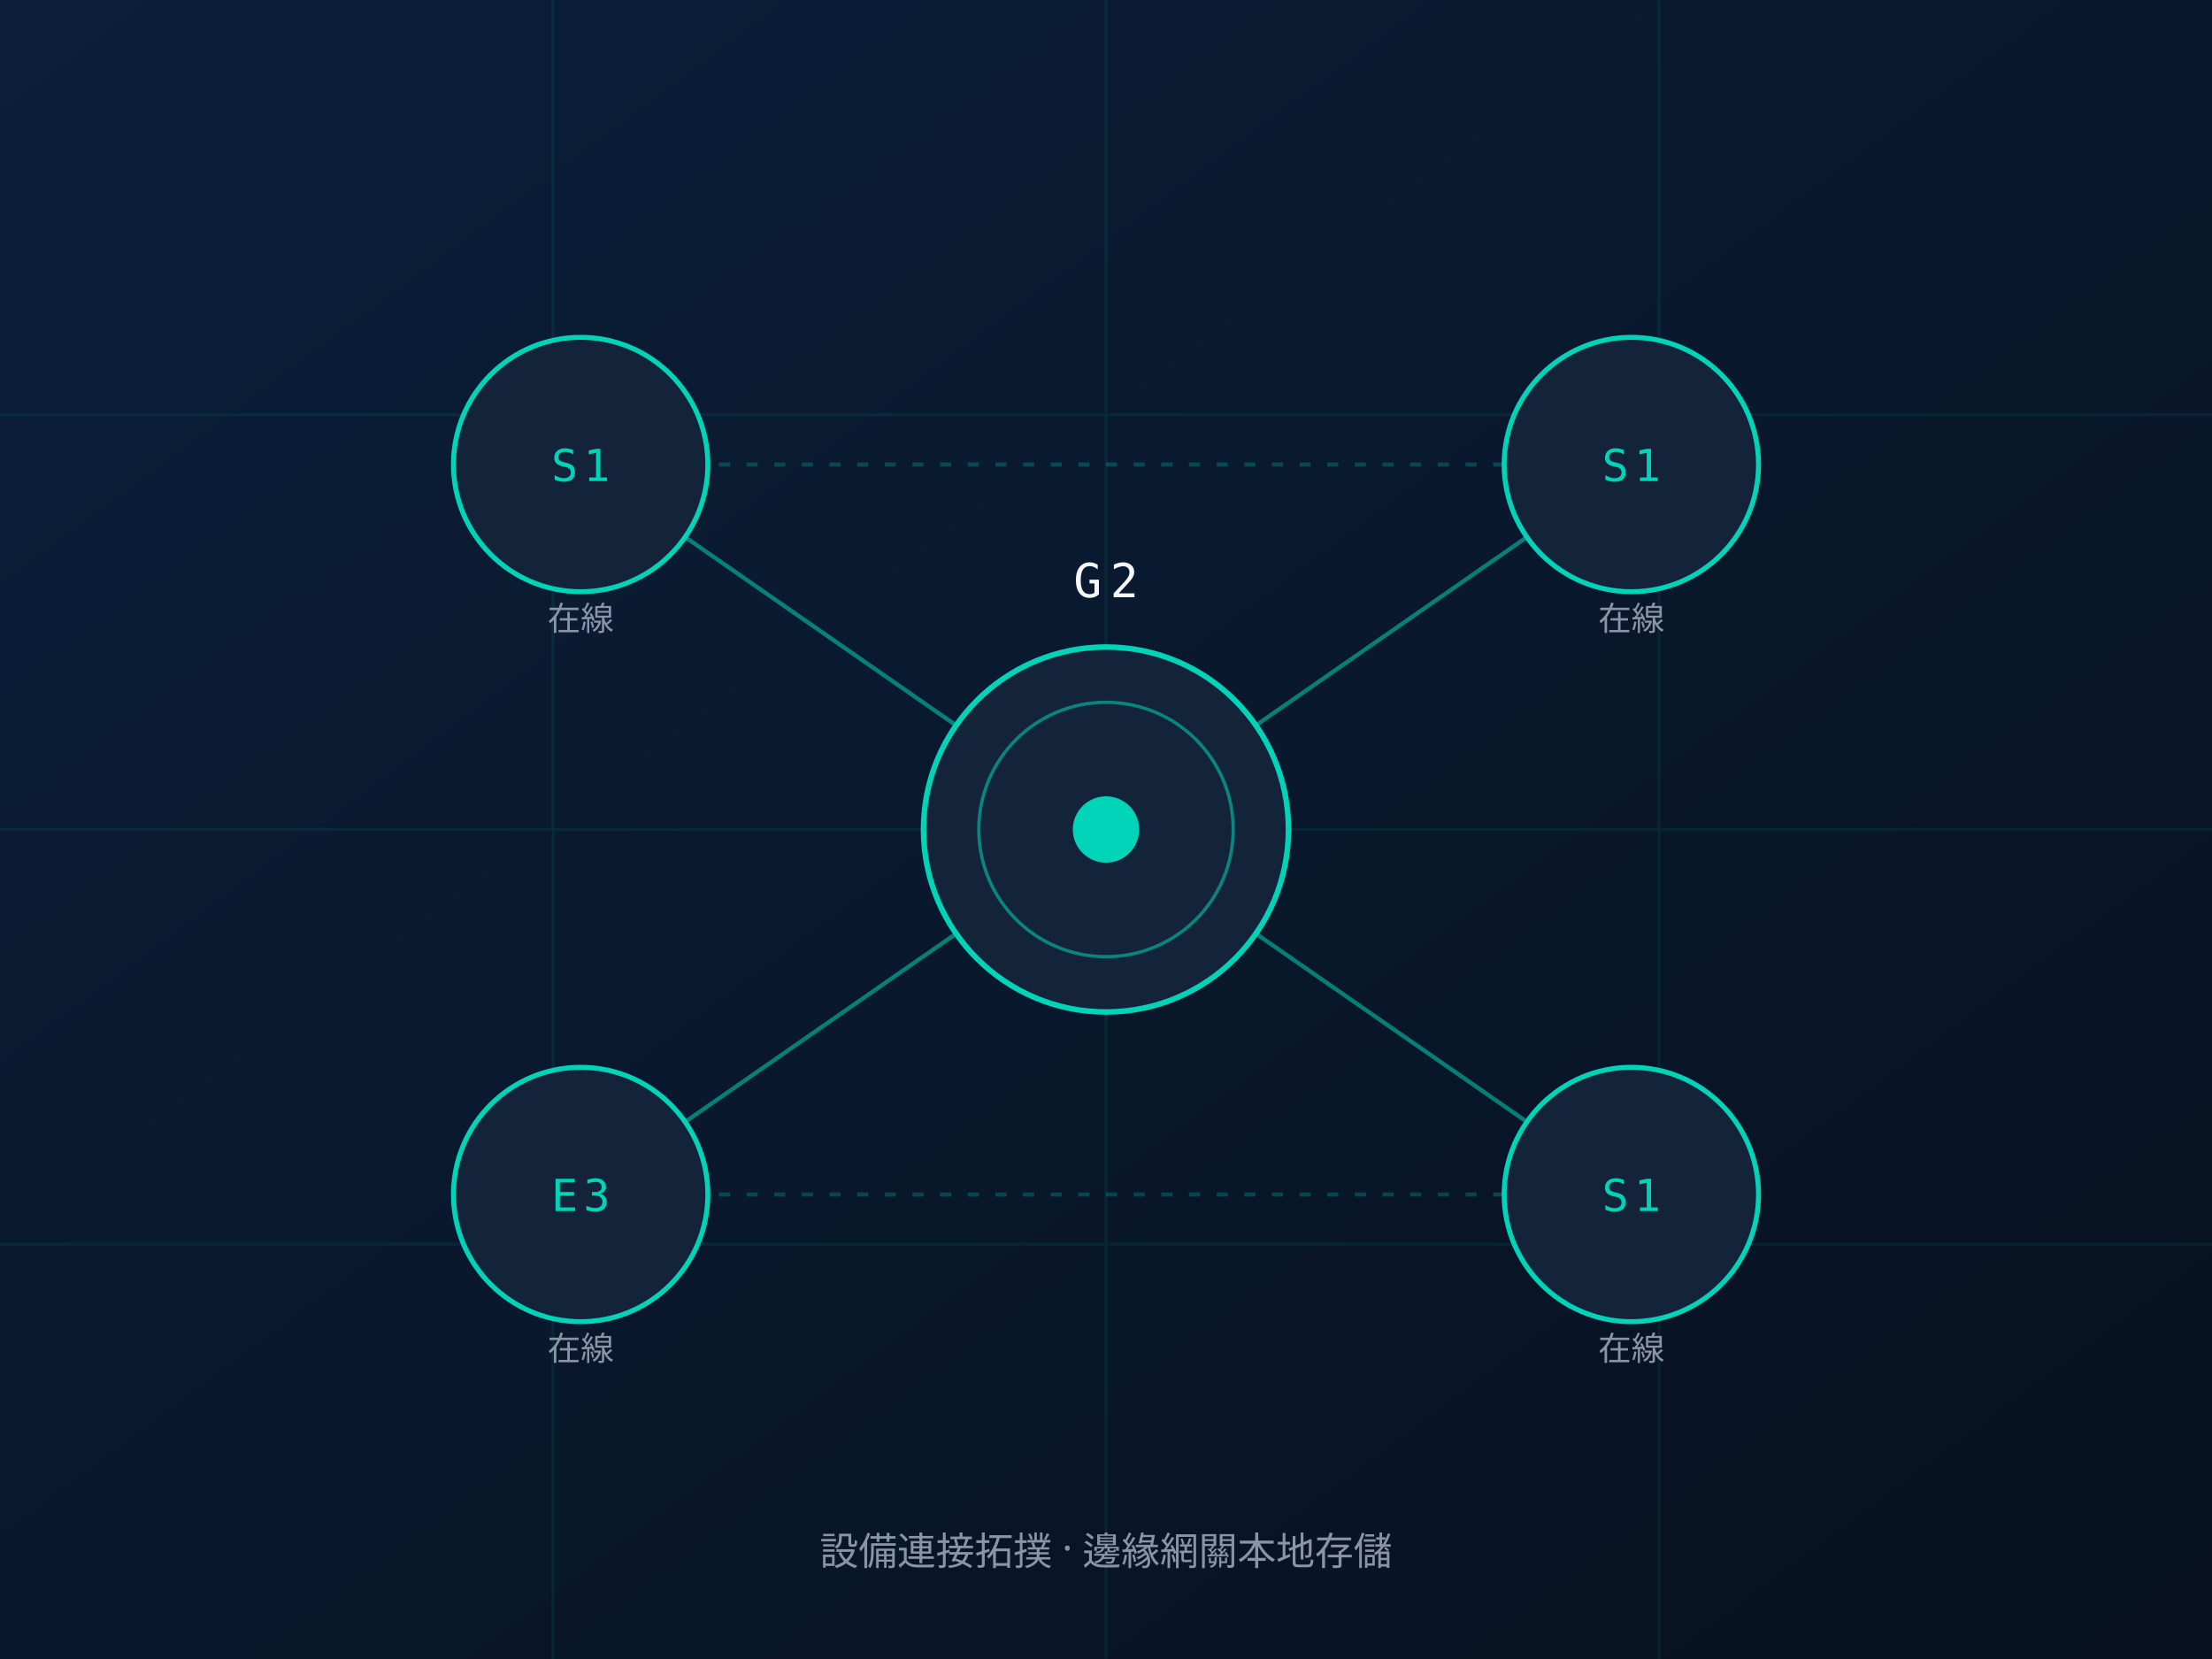
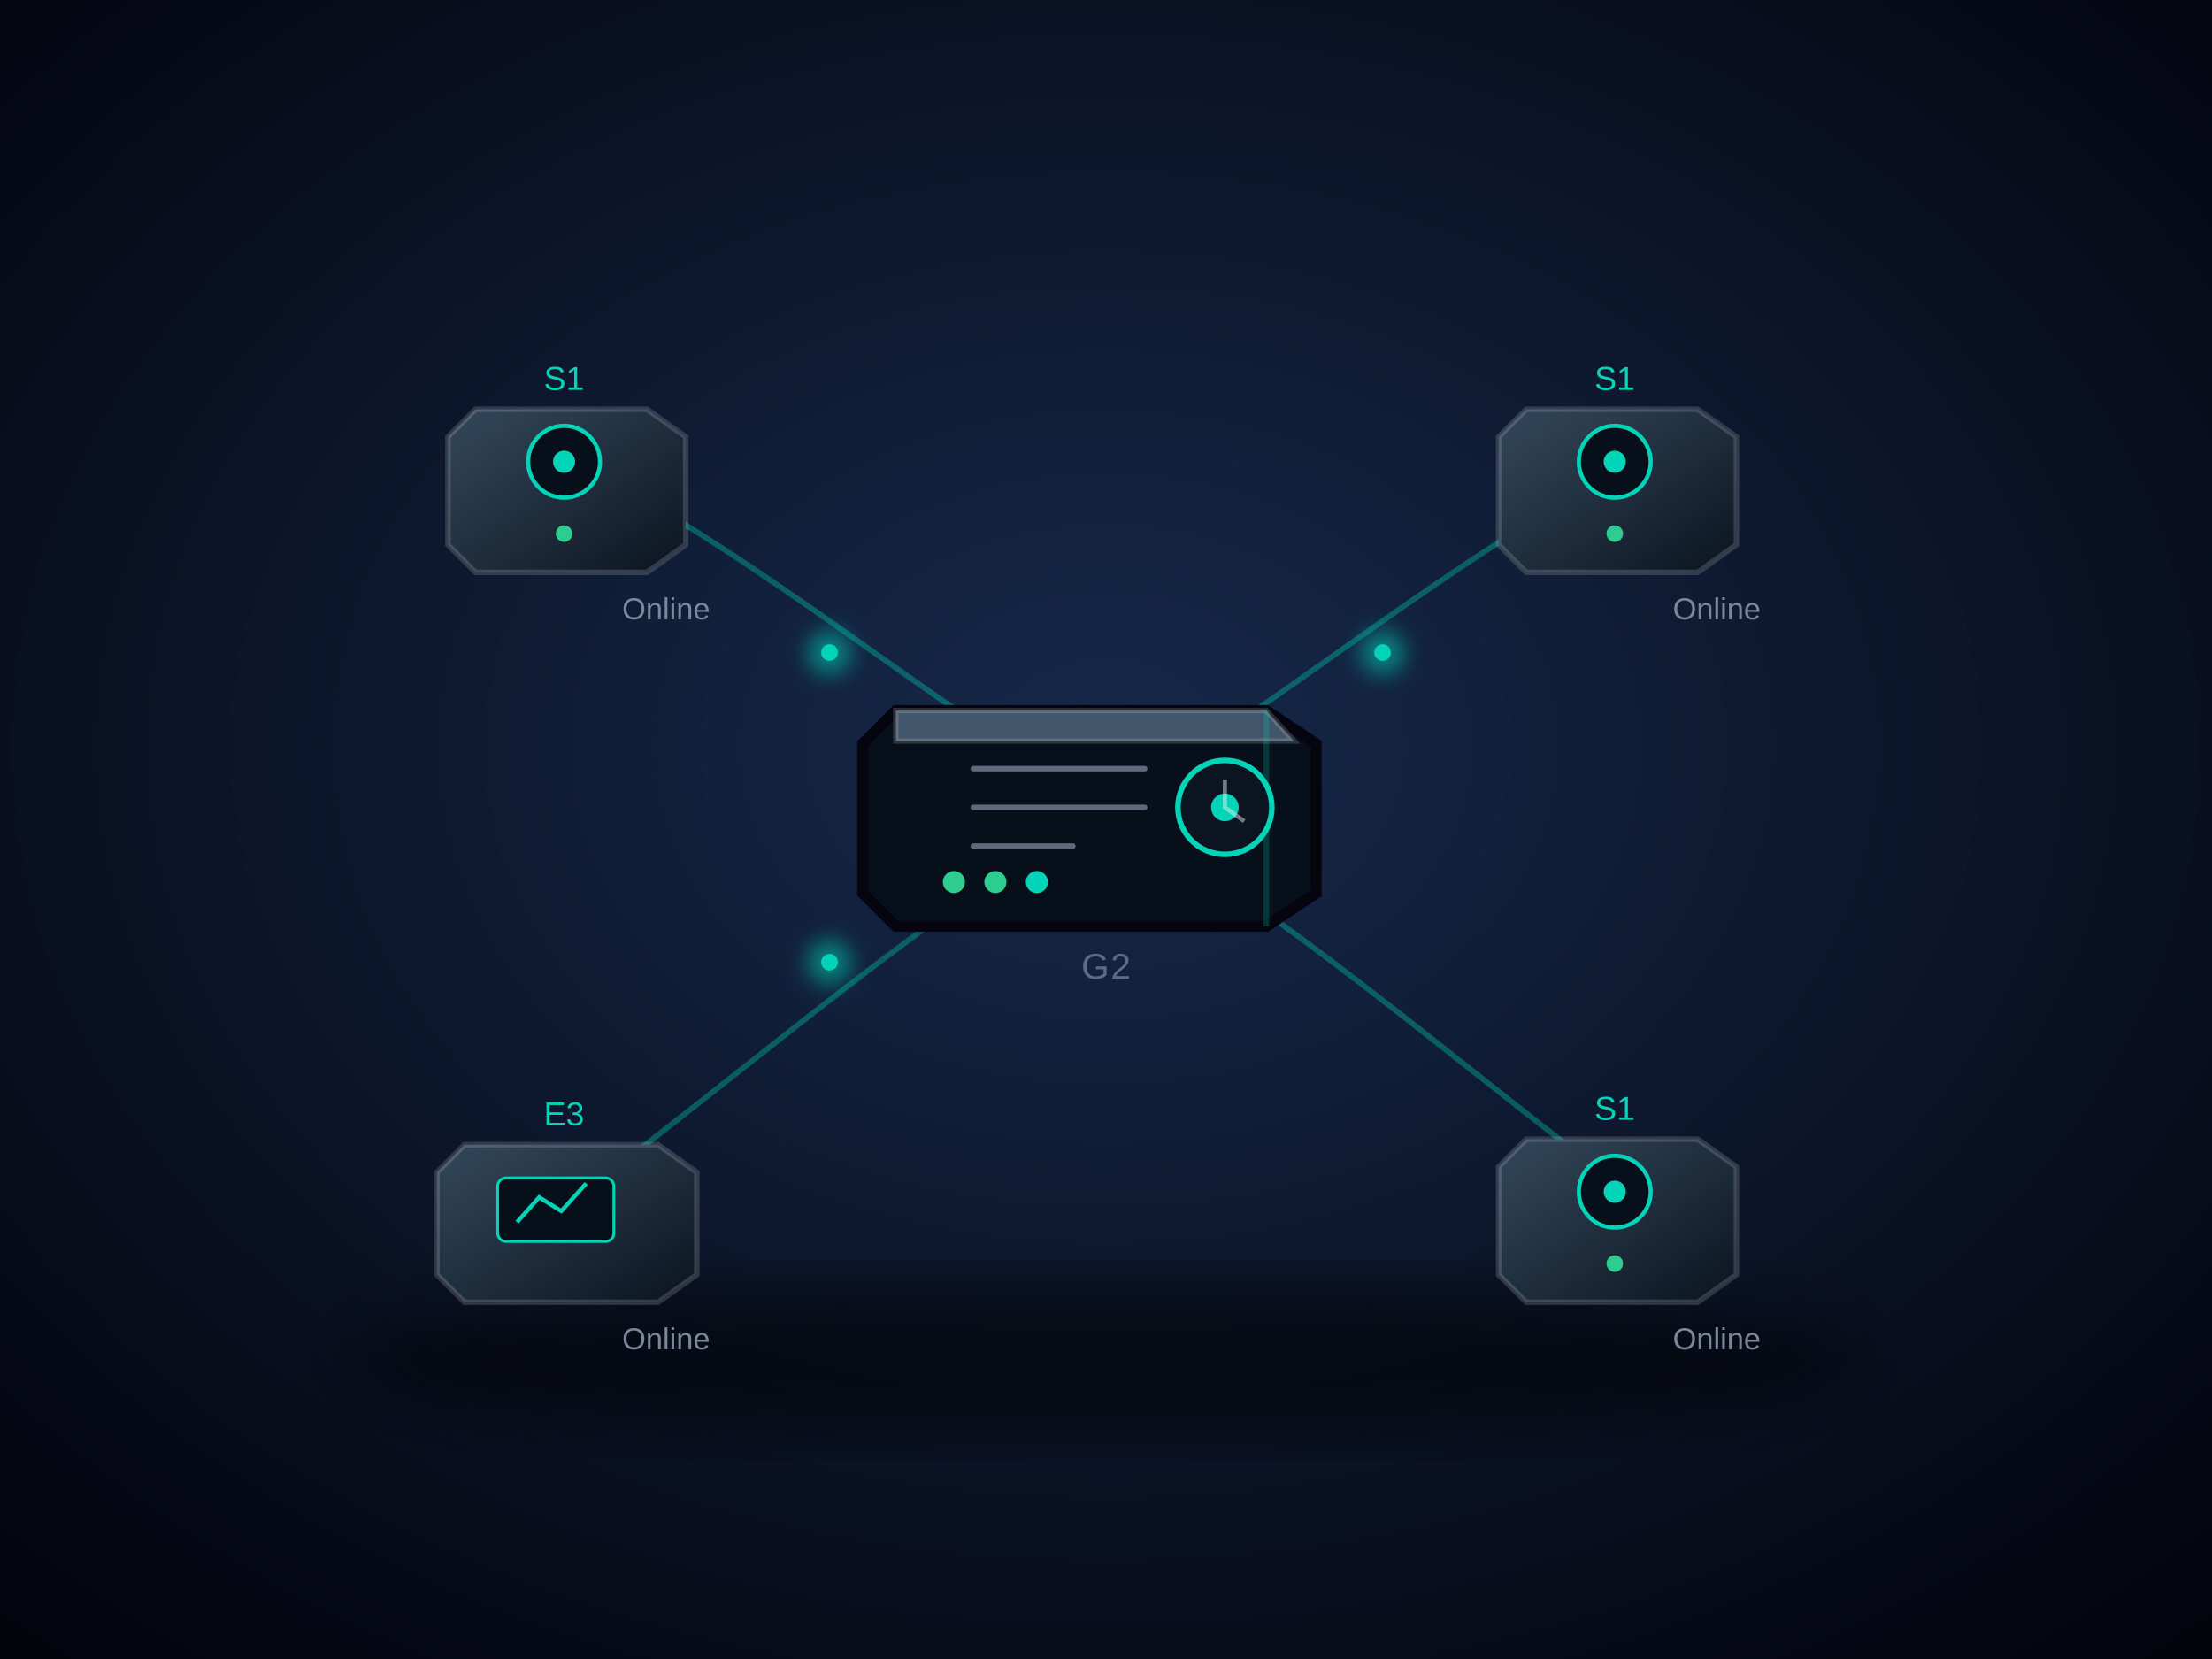
- <svg xmlns="http://www.w3.org/2000/svg" viewBox="0 0 800 600" width="800" height="600" role="img" aria-label="曜石智能科技設備網絡示意圖">
+ <svg xmlns="http://www.w3.org/2000/svg" viewBox="0 0 800 600" width="800" height="600" role="img" aria-label="曜石智能科技設備網絡工業拓撲渲染圖">
  <defs>
-     <linearGradient id="bgNet" x1="0" y1="0" x2="1" y2="1">
-       <stop offset="0" stop-color="#0B1F3A" />
-       <stop offset="1" stop-color="#071120" />
+     <radialGradient id="net-bg" cx="50%" cy="45%" r="75%">
+       <stop stop-color="#16294A" />
+       <stop offset="1" stop-color="#02020A" />
+     </radialGradient>
+     <linearGradient id="net-g2" x1="0" y1="0" x2="1" y2="1">
+       <stop stop-color="#41566A" />
+       <stop offset=".48" stop-color="#1C2530" />
+       <stop offset="1" stop-color="#07101A" />
    </linearGradient>
+     <linearGradient id="net-node" x1="0" y1="0" x2="1" y2="1">
+       <stop stop-color="#34485B" />
+       <stop offset="1" stop-color="#0B1420" />
+     </linearGradient>
+     <filter id="net-shadow">
+       <feGaussianBlur stdDeviation="12" />
+     </filter>
+     <filter id="net-glow">
+       <feGaussianBlur stdDeviation="4" />
+     </filter>
+     <radialGradient id="net-led">
+       <stop stop-color="#F5F7FA" />
+       <stop offset=".22" stop-color="#00D4B8" />
+       <stop offset="1" stop-color="#00D4B8" stop-opacity="0" />
+     </radialGradient>
  </defs>
-   <rect width="800" height="600" fill="url(#bgNet)" />
-   <g stroke="#00D4B8" stroke-opacity="0.08" stroke-width="1">
-     <path d="M0 150H800M0 300H800M0 450H800M200 0V600M400 0V600M600 0V600" />
+   <rect width="800" height="600" fill="url(#net-bg)" />
+   <ellipse cx="400" cy="492" rx="278" ry="30" fill="#000" opacity=".5" filter="url(#net-shadow)" />
+   <g stroke="#00D4B8" stroke-opacity=".35" stroke-width="2" fill="none">
+     <path d="M400 292 C330 250 280 205 210 168" />
+     <path d="M400 292 C470 250 520 205 590 168" />
+     <path d="M400 292 C330 334 280 379 210 432" />
+     <path d="M400 292 C470 334 520 379 590 432" />
  </g>
-   <g stroke="#00D4B8" stroke-width="1.5" stroke-opacity="0.55" fill="none">
-     <path d="M400 300 L210 168M400 300 L590 168M400 300 L210 432M400 300 L590 432" />
-     <path d="M210 168 L590 168M210 432 L590 432" stroke-opacity="0.25" stroke-dasharray="4 6" />
+   <g fill="#00D4B8" opacity=".55" filter="url(#net-glow)">
+     <circle cx="300" cy="236" r="8" />
+     <circle cx="500" cy="236" r="8" />
+     <circle cx="300" cy="348" r="8" />
  </g>
-   <g>
-     <circle cx="400" cy="300" r="66" fill="#13233A" stroke="#00D4B8" stroke-width="2" />
-     <circle cx="400" cy="300" r="46" fill="none" stroke="#00D4B8" stroke-width="1.2" stroke-opacity="0.55" />
-     <circle cx="400" cy="300" r="12" fill="#00D4B8" />
-     <text x="400" y="300" text-anchor="middle" dy="-84" font-family="Consolas, monospace" font-size="17" letter-spacing="3" fill="#F5F7FA">G2</text>
+   <g fill="#00D4B8">
+     <circle cx="300" cy="236" r="3" />
+     <circle cx="500" cy="236" r="3" />
+     <circle cx="300" cy="348" r="3" />
  </g>
-   <g fill="#13233A" stroke="#00D4B8" stroke-width="1.8">
-     <circle cx="210" cy="168" r="46" />
-     <circle cx="590" cy="168" r="46" />
-     <circle cx="210" cy="432" r="46" />
-     <circle cx="590" cy="432" r="46" />
+   <g transform="translate(400 292)">
+     <path d="M-76-35L58-35 76-23 76 31 58 43-76 43-88 31-88-23Z" fill="#07101A" stroke="#05050F" stroke-width="4" />
+     <path d="M-76-35L58-35 68-24-76-24Z" fill="#41566A" stroke="#F5F7FA" stroke-opacity=".16" stroke-width="2" />
+     <path d="M58-35V43" stroke="#00D4B8" stroke-opacity=".22" stroke-width="2" />
+     <path d="M-48-14h62M-48 0h62M-48 14h36" stroke="#7B879B" stroke-width="2" stroke-linecap="round" opacity=".75" />
+     <g transform="translate(43 0)">
+       <circle r="17" fill="#0B1420" stroke="#00D4B8" stroke-width="2" />
+       <circle r="5" fill="#00D4B8" />
+       <path d="M0-10v10l7 5" stroke="#F5F7FA" stroke-opacity=".45" stroke-width="1.5" fill="none" />
+     </g>
+     <circle cx="-55" cy="27" r="4" fill="#2ECC8F" />
+     <circle cx="-40" cy="27" r="4" fill="#2ECC8F" />
+     <circle cx="-25" cy="27" r="4" fill="#00D4B8" />
+     <text x="0" y="62" text-anchor="middle" fill="#7B879B" opacity=".72" font-family="Arial,Helvetica,sans-serif" font-size="13" letter-spacing=".04em">G2</text>
  </g>
-   <g font-family="Consolas, monospace" font-size="16" letter-spacing="2" fill="#00D4B8" text-anchor="middle">
-     <text x="210" y="174">S1</text>
-     <text x="590" y="174">S1</text>
-     <text x="210" y="438">E3</text>
-     <text x="590" y="438">S1</text>
+   <g transform="translate(210 168)">
+     <path d="M-38-20L24-20 38-10 38 29 24 39-38 39-48 29-48-10Z" fill="url(#net-node)" stroke="#F5F7FA" stroke-opacity=".16" stroke-width="2" />
+     <circle cx="-6" cy="-1" r="13" fill="#07101A" stroke="#00D4B8" stroke-width="1.5" />
+     <circle cx="-6" cy="-1" r="4" fill="#00D4B8" />
+     <circle cx="-6" cy="25" r="3" fill="#2ECC8F" />
+     <text x="15" y="56" fill="#7B879B" font-family="Arial,Helvetica,sans-serif" font-size="11">Online</text>
+     <text x="-6" y="-27" text-anchor="middle" fill="#00D4B8" font-family="Arial,Helvetica,sans-serif" font-size="12">S1</text>
  </g>
-   <g font-family="Noto Sans SC, sans-serif" font-size="12" fill="#8A94A6" text-anchor="middle">
-     <text x="210" y="228">在線</text>
-     <text x="590" y="228">在線</text>
-     <text x="210" y="492">在線</text>
-     <text x="590" y="492">在線</text>
+   <g transform="translate(590 168)">
+     <path d="M-38-20L24-20 38-10 38 29 24 39-38 39-48 29-48-10Z" fill="url(#net-node)" stroke="#F5F7FA" stroke-opacity=".16" stroke-width="2" />
+     <circle cx="-6" cy="-1" r="13" fill="#07101A" stroke="#00D4B8" stroke-width="1.5" />
+     <circle cx="-6" cy="-1" r="4" fill="#00D4B8" />
+     <circle cx="-6" cy="25" r="3" fill="#2ECC8F" />
+     <text x="15" y="56" fill="#7B879B" font-family="Arial,Helvetica,sans-serif" font-size="11">Online</text>
+     <text x="-6" y="-27" text-anchor="middle" fill="#00D4B8" font-family="Arial,Helvetica,sans-serif" font-size="12">S1</text>
  </g>
-   <text x="400" y="566" text-anchor="middle" font-family="Noto Sans SC, sans-serif" font-size="14" fill="#8A94A6">設備連接拓撲 · 邊緣網關本地存儲</text>
+   <g transform="translate(210 432)">
+     <path d="M-42-18L28-18 42-8 42 29 28 39-42 39-52 29-52-8Z" fill="url(#net-node)" stroke="#F5F7FA" stroke-opacity=".16" stroke-width="2" />
+     <rect x="-30" y="-6" width="42" height="23" rx="3" fill="#07101A" stroke="#00D4B8" stroke-width="1" />
+     <path d="M-23 10l8-9 8 5 9-10" stroke="#00D4B8" stroke-width="1.5" fill="none" />
+     <text x="15" y="56" fill="#7B879B" font-family="Arial,Helvetica,sans-serif" font-size="11">Online</text>
+     <text x="-6" y="-25" text-anchor="middle" fill="#00D4B8" font-family="Arial,Helvetica,sans-serif" font-size="12">E3</text>
+   </g>
+   <g transform="translate(590 432)">
+     <path d="M-38-20L24-20 38-10 38 29 24 39-38 39-48 29-48-10Z" fill="url(#net-node)" stroke="#F5F7FA" stroke-opacity=".16" stroke-width="2" />
+     <circle cx="-6" cy="-1" r="13" fill="#07101A" stroke="#00D4B8" stroke-width="1.5" />
+     <circle cx="-6" cy="-1" r="4" fill="#00D4B8" />
+     <circle cx="-6" cy="25" r="3" fill="#2ECC8F" />
+     <text x="15" y="56" fill="#7B879B" font-family="Arial,Helvetica,sans-serif" font-size="11">Online</text>
+     <text x="-6" y="-27" text-anchor="middle" fill="#00D4B8" font-family="Arial,Helvetica,sans-serif" font-size="12">S1</text>
+   </g>
</svg>
